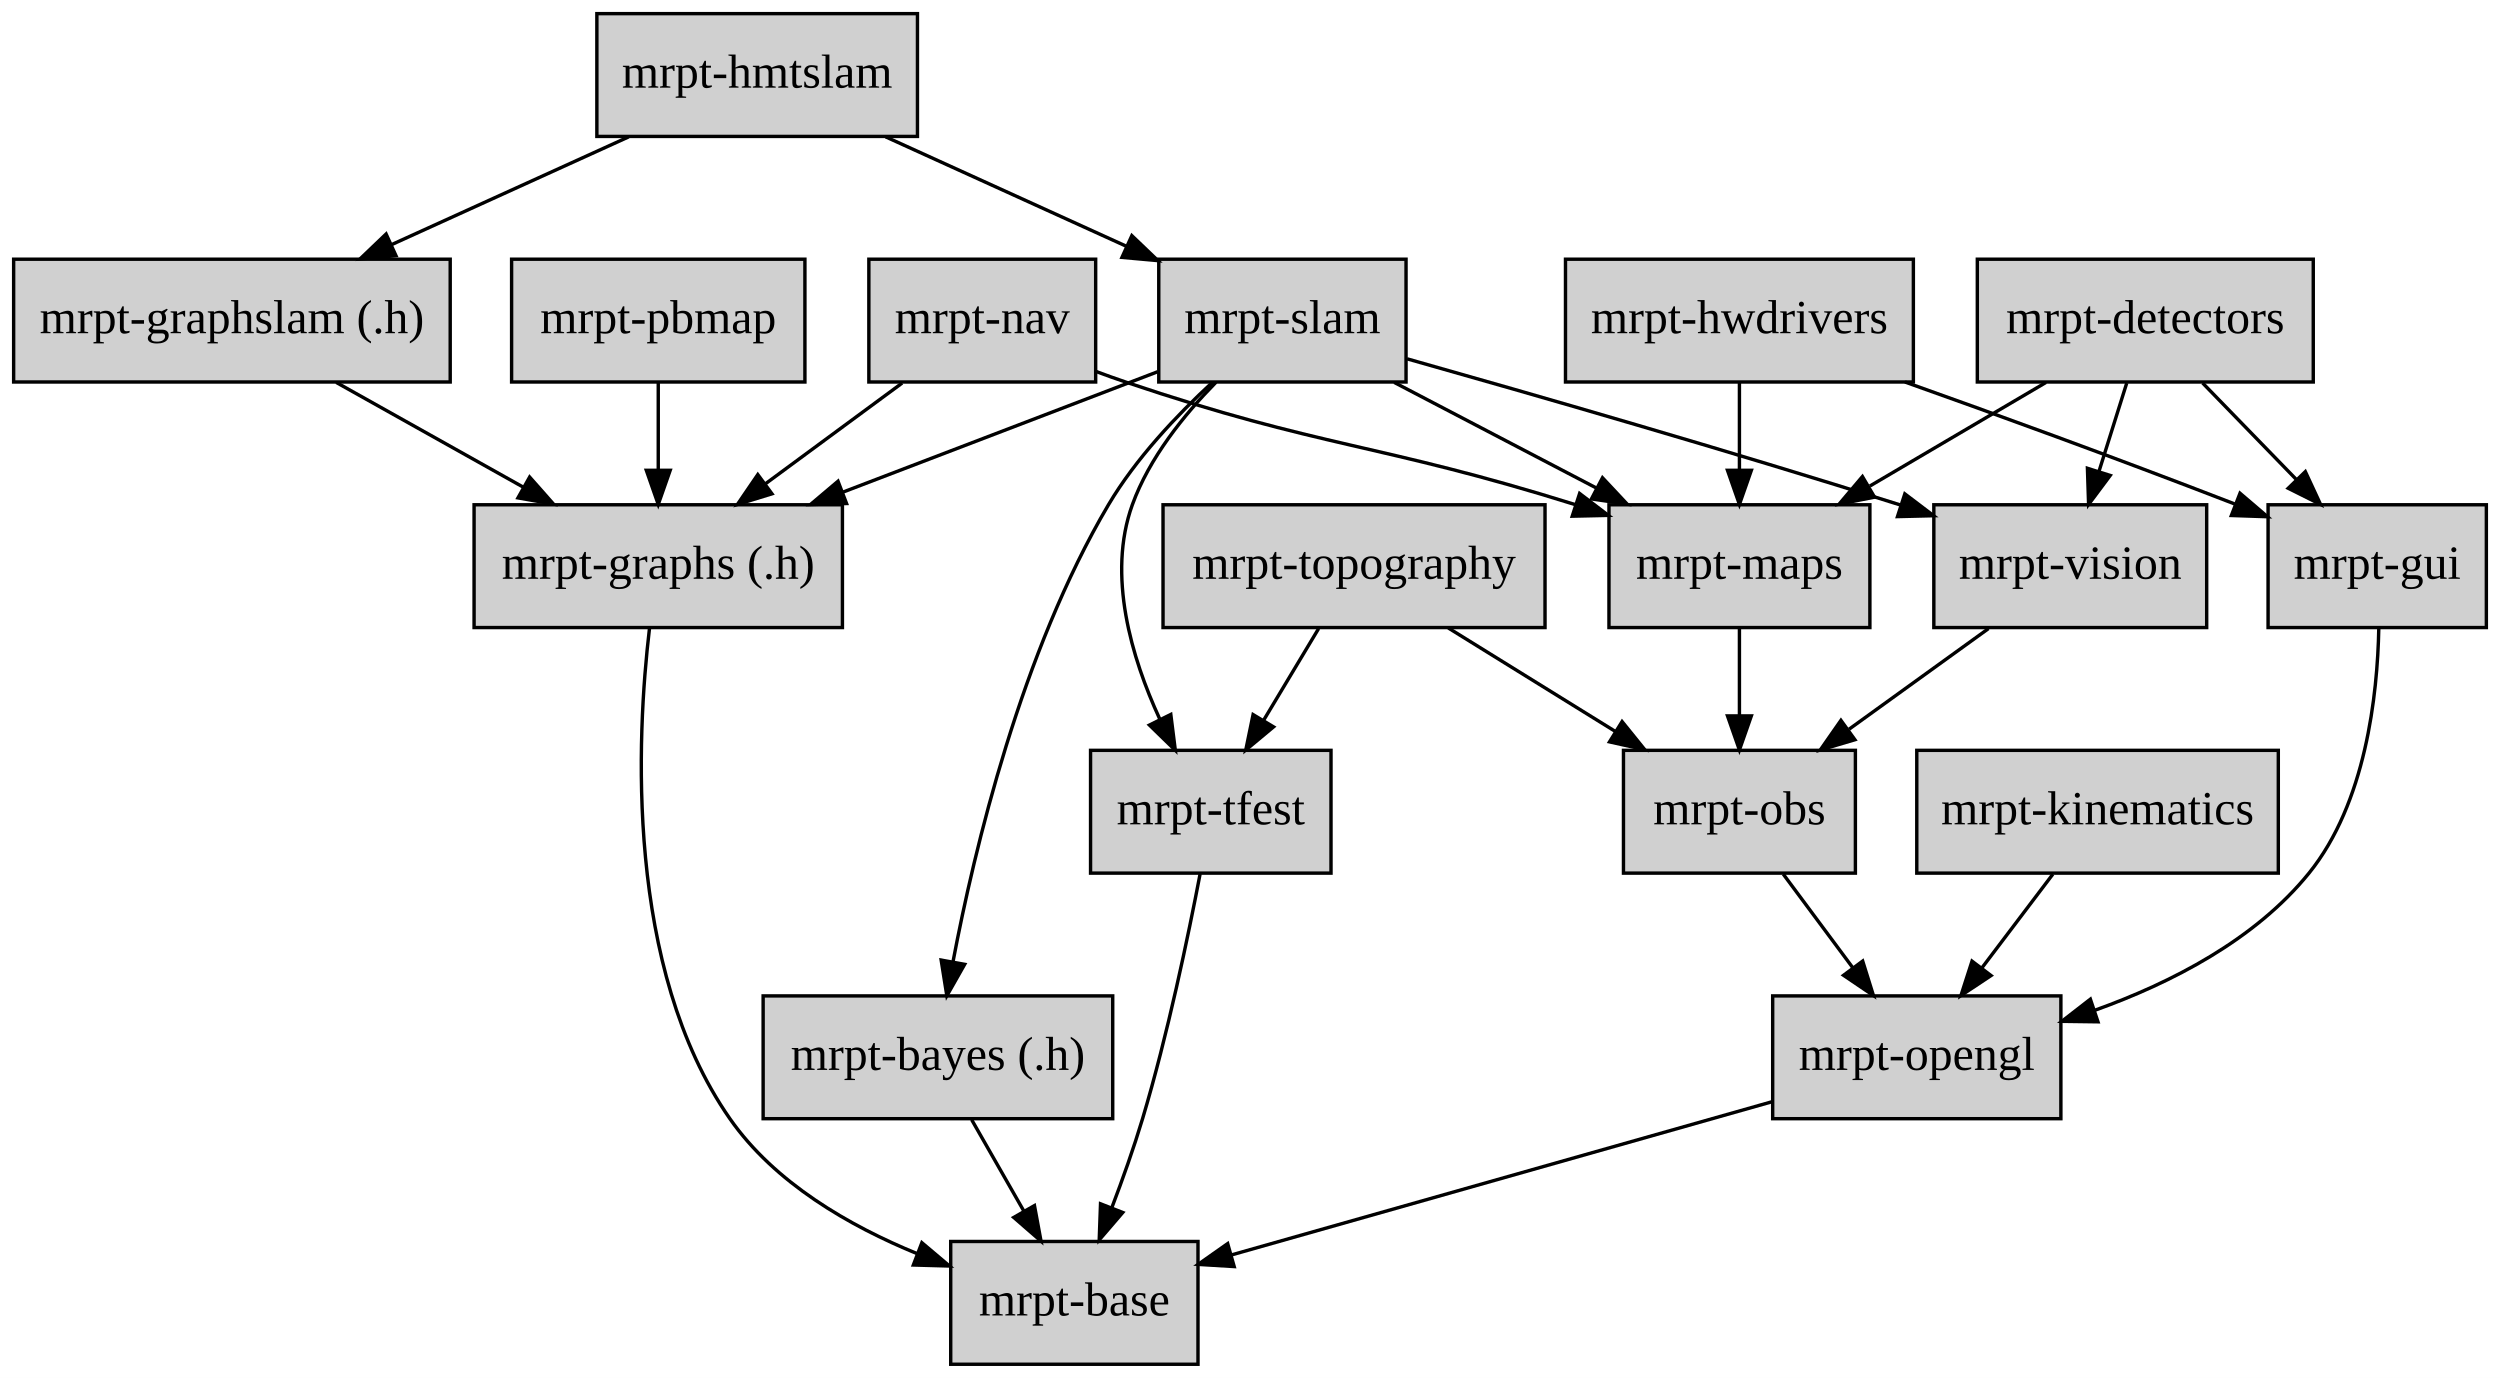
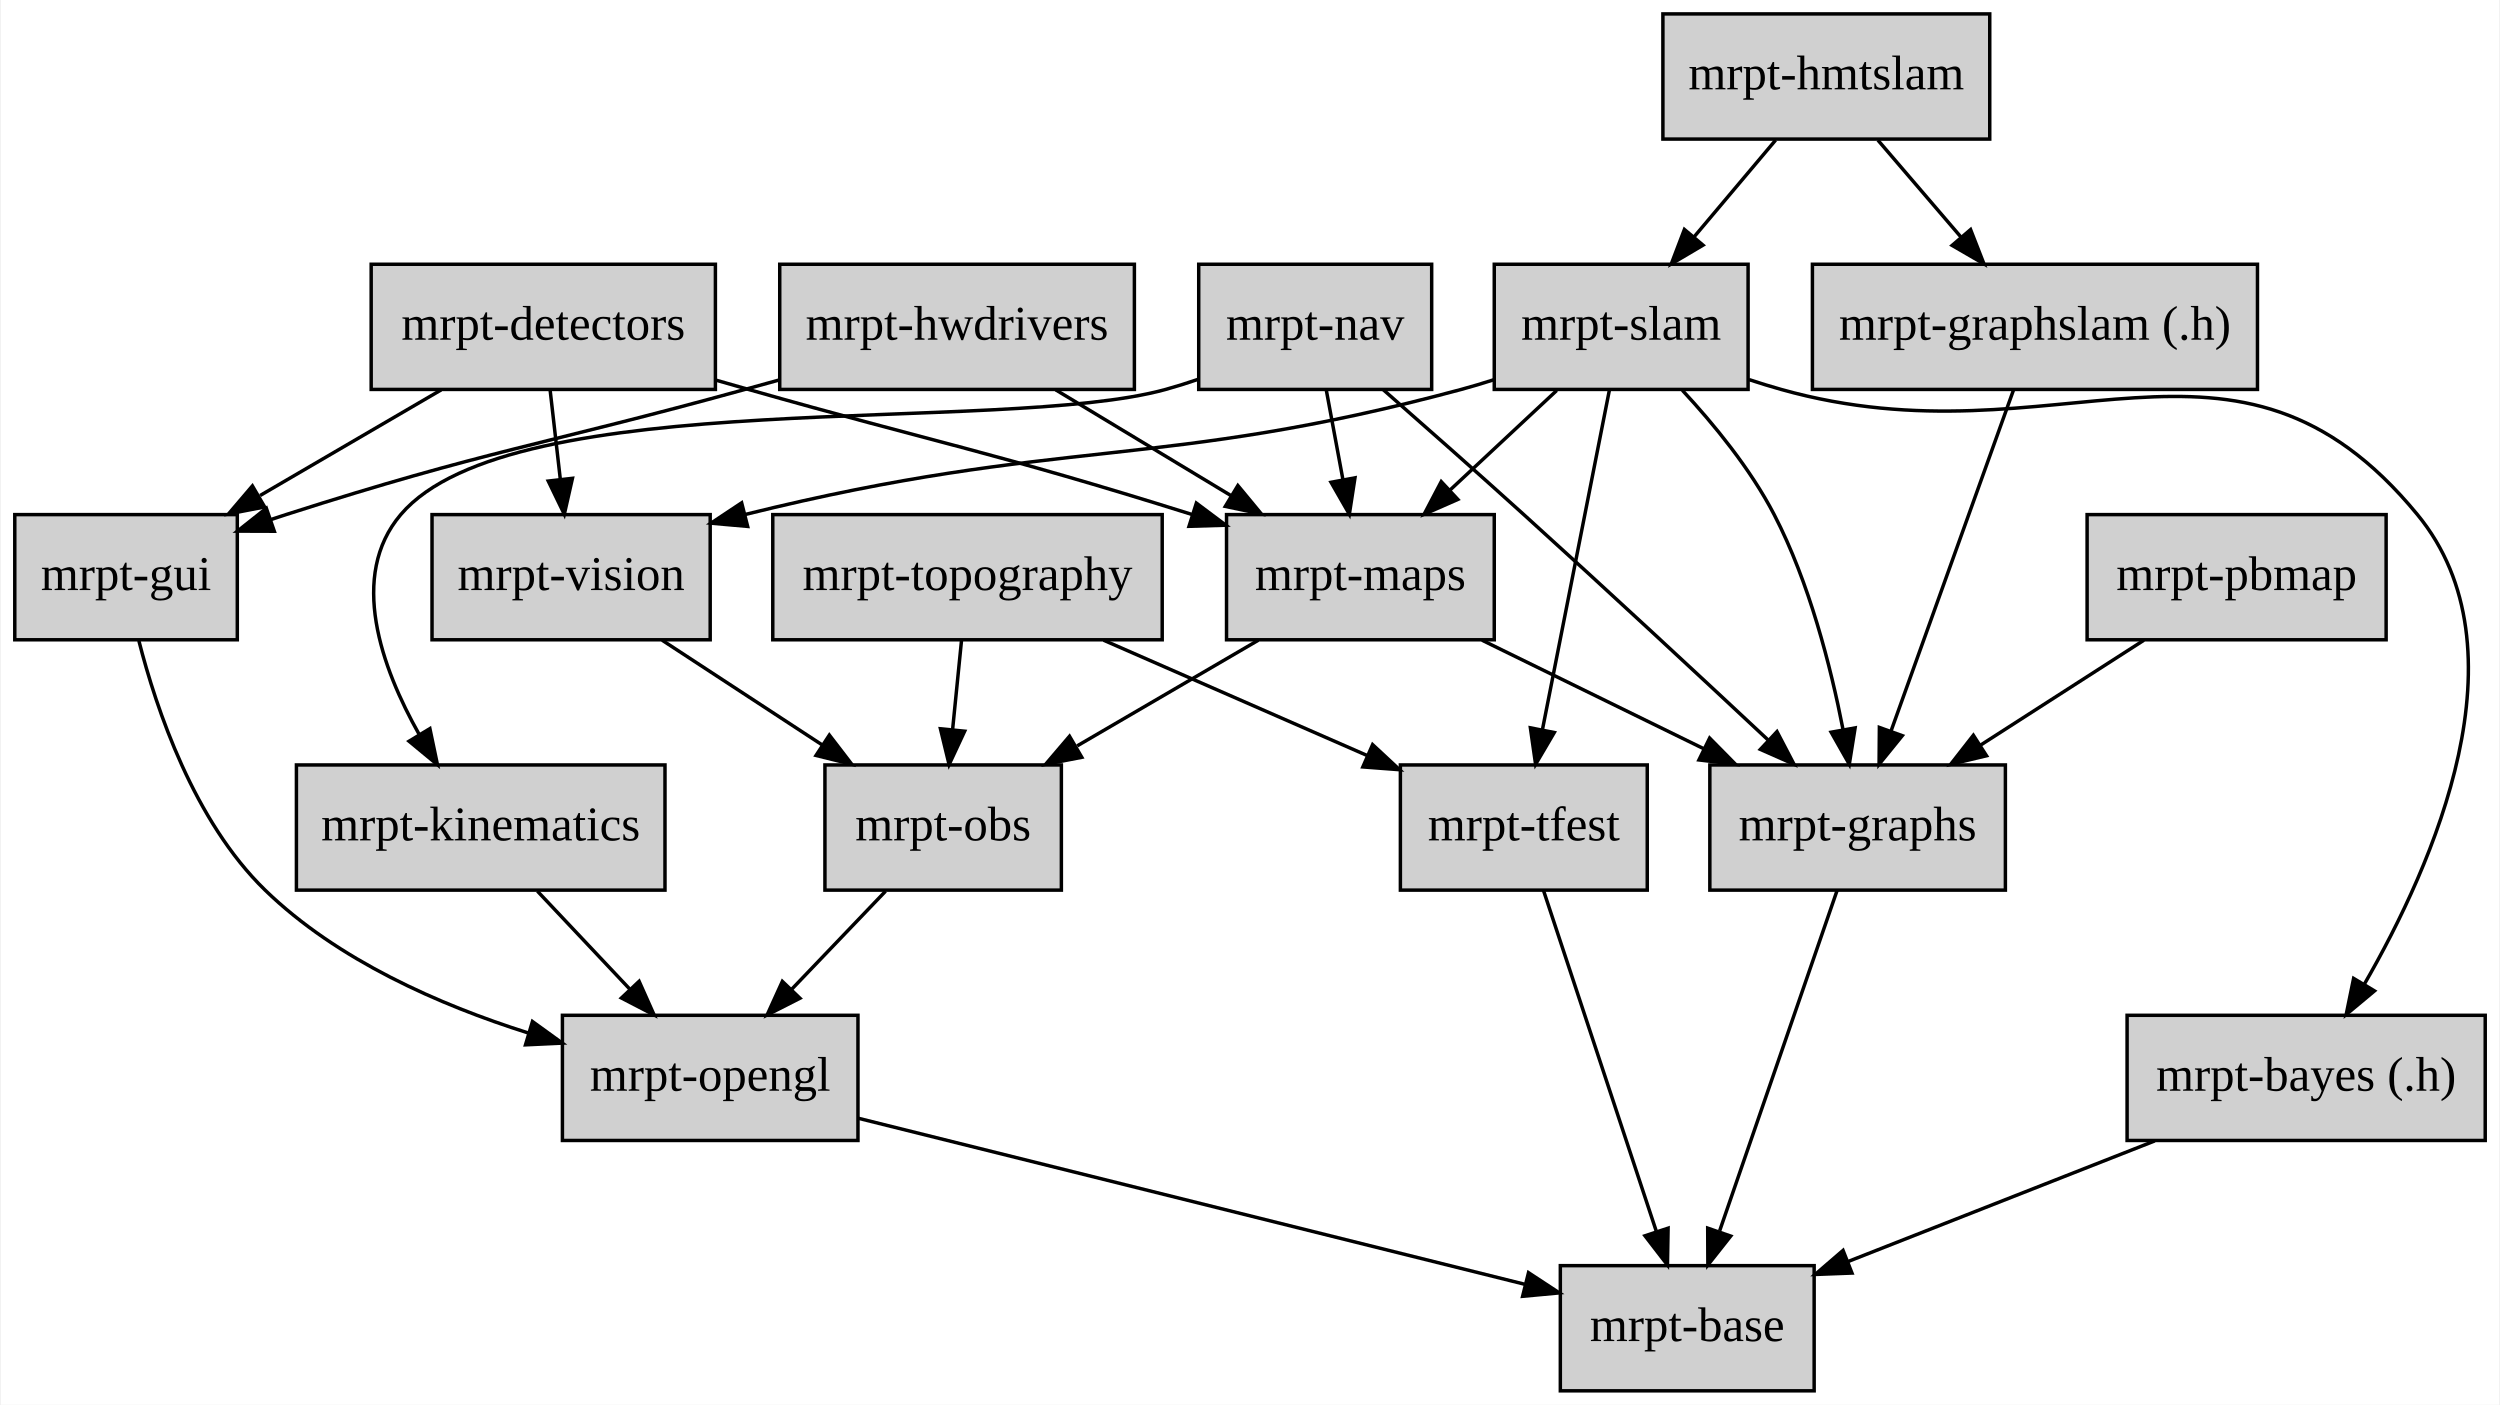
- <svg xmlns="http://www.w3.org/2000/svg" xmlns:xlink="http://www.w3.org/1999/xlink" width="733pt" height="404pt" viewBox="0.00 0.00 733.00 404.00">
+ <svg xmlns="http://www.w3.org/2000/svg" xmlns:xlink="http://www.w3.org/1999/xlink" width="719pt" height="404pt" viewBox="0.00 0.00 718.50 404.00">
  <g id="graph0" class="graph" transform="scale(1 1) rotate(0) translate(4 400)">
-     <polygon fill="white" stroke="none" points="-4,4 -4,-400 729,-400 729,4 -4,4" />
+     <polygon fill="white" stroke="none" points="-4,4 -4,-400 714.5,-400 714.5,4 -4,4" />
    <g id="node1" class="node">
      <g id="a_node1">
        <a xlink:href="group__mrpt__base__grp.html" xlink:title="mrpt-base">
-           <polygon fill="#d0d0d0" stroke="black" points="347.25,-36 274.75,-36 274.75,-0 347.25,-0 347.25,-36" />
-           <text text-anchor="middle" x="311" y="-14.3" font-family="Times New Roman,serif" font-size="14.00">mrpt-base</text>
+           <polygon fill="#d0d0d0" stroke="black" points="517.5,-36 444.5,-36 444.5,-0 517.5,-0 517.5,-36" />
+           <text text-anchor="middle" x="481" y="-14.3" font-family="Times New Roman,serif" font-size="14.00">mrpt-base</text>
        </a>
      </g>
    </g>
    <g id="node2" class="node">
      <g id="a_node2">
-         <a xlink:href="group__mrpt__graphs__grp.html" xlink:title="mrpt-graphs (.h)">
-           <polygon fill="#d0d0d0" stroke="black" points="243,-252 135,-252 135,-216 243,-216 243,-252" />
-           <text text-anchor="middle" x="189" y="-230.3" font-family="Times New Roman,serif" font-size="14.00">mrpt-graphs (.h)</text>
+         <a xlink:href="group__mrpt__graphs__grp.html" xlink:title="mrpt-graphs">
+           <polygon fill="#d0d0d0" stroke="black" points="572.5,-180 487.5,-180 487.5,-144 572.5,-144 572.5,-180" />
+           <text text-anchor="middle" x="530" y="-158.3" font-family="Times New Roman,serif" font-size="14.00">mrpt-graphs</text>
        </a>
      </g>
    </g>
    <g id="edge3" class="edge">
-       <path fill="none" stroke="black" d="M186.421,-215.676C182.679,-184.053 179.218,-116.172 210,-72 223.097,-53.206 244.981,-40.575 265.036,-32.375" />
-       <polygon fill="black" stroke="black" points="266.291,-35.642 274.385,-28.805 263.794,-29.102 266.291,-35.642" />
+       <path fill="none" stroke="black" d="M524.089,-143.871C515.702,-119.564 500.261,-74.819 490.321,-46.013" />
+       <polygon fill="black" stroke="black" points="493.502,-44.501 486.932,-36.189 486.885,-46.784 493.502,-44.501" />
    </g>
    <g id="node3" class="node">
      <g id="a_node3">
        <a xlink:href="group__mrpt__bayes__grp.html" xlink:title="mrpt-bayes (.h)">
-           <polygon fill="#d0d0d0" stroke="black" points="322.25,-108 219.75,-108 219.75,-72 322.25,-72 322.25,-108" />
-           <text text-anchor="middle" x="271" y="-86.3" font-family="Times New Roman,serif" font-size="14.00">mrpt-bayes (.h)</text>
+           <polygon fill="#d0d0d0" stroke="black" points="710.5,-108 607.5,-108 607.5,-72 710.5,-72 710.5,-108" />
+           <text text-anchor="middle" x="659" y="-86.3" font-family="Times New Roman,serif" font-size="14.00">mrpt-bayes (.h)</text>
        </a>
      </g>
    </g>
    <g id="edge5" class="edge">
-       <path fill="none" stroke="black" d="M280.888,-71.697C285.489,-63.644 291.06,-53.895 296.153,-44.982" />
-       <polygon fill="black" stroke="black" points="299.304,-46.523 301.226,-36.104 293.226,-43.05 299.304,-46.523" />
+       <path fill="none" stroke="black" d="M615.456,-71.876C588.665,-61.34 554.36,-47.85 527.108,-37.132" />
+       <polygon fill="black" stroke="black" points="528.374,-33.869 517.786,-33.467 525.812,-40.384 528.374,-33.869" />
    </g>
    <g id="node4" class="node">
      <g id="a_node4">
        <a xlink:href="group__mrpt__opengl__grp.html" xlink:title="mrpt-opengl">
-           <polygon fill="#d0d0d0" stroke="black" points="600.25,-108 515.75,-108 515.75,-72 600.25,-72 600.25,-108" />
-           <text text-anchor="middle" x="558" y="-86.3" font-family="Times New Roman,serif" font-size="14.00">mrpt-opengl</text>
+           <polygon fill="#d0d0d0" stroke="black" points="242.5,-108 157.5,-108 157.5,-72 242.5,-72 242.5,-108" />
+           <text text-anchor="middle" x="200" y="-86.3" font-family="Times New Roman,serif" font-size="14.00">mrpt-opengl</text>
        </a>
      </g>
    </g>
    <g id="edge6" class="edge">
-       <path fill="none" stroke="black" d="M515.539,-76.967C471.427,-64.465 402.618,-44.965 357.177,-32.087" />
-       <polygon fill="black" stroke="black" points="357.864,-28.643 347.288,-29.284 355.955,-35.378 357.864,-28.643" />
+       <path fill="none" stroke="black" d="M242.678,-78.368C294.315,-65.505 380.948,-43.924 434.319,-30.629" />
+       <polygon fill="black" stroke="black" points="435.348,-33.979 444.206,-28.166 433.656,-27.187 435.348,-33.979" />
    </g>
    <g id="node5" class="node">
      <g id="a_node5">
        <a xlink:href="group__mrpt__gui__grp.html" xlink:title="mrpt-gui">
-           <polygon fill="#d0d0d0" stroke="black" points="725,-252 661,-252 661,-216 725,-216 725,-252" />
-           <text text-anchor="middle" x="693" y="-230.3" font-family="Times New Roman,serif" font-size="14.00">mrpt-gui</text>
+           <polygon fill="#d0d0d0" stroke="black" points="64,-252 0,-252 0,-216 64,-216 64,-252" />
+           <text text-anchor="middle" x="32" y="-230.3" font-family="Times New Roman,serif" font-size="14.00">mrpt-gui</text>
        </a>
      </g>
    </g>
    <g id="edge8" class="edge">
-       <path fill="none" stroke="black" d="M693.459,-215.665C693.074,-196.173 689.63,-164.565 673,-144 657.226,-124.494 632.665,-111.846 610.284,-103.819" />
-       <polygon fill="black" stroke="black" points="611.121,-100.408 600.527,-100.552 608.898,-107.046 611.121,-100.408" />
+       <path fill="none" stroke="black" d="M35.691,-215.707C40.733,-195.957 51.578,-163.822 72,-144 92.722,-123.887 122.161,-110.982 147.583,-102.948" />
+       <polygon fill="black" stroke="black" points="148.882,-106.213 157.465,-100.001 146.881,-99.505 148.882,-106.213" />
    </g>
    <g id="node6" class="node">
      <g id="a_node6">
        <a xlink:href="group__mrpt__obs__grp.html" xlink:title="mrpt-obs">
-           <polygon fill="#d0d0d0" stroke="black" points="540,-180 472,-180 472,-144 540,-144 540,-180" />
-           <text text-anchor="middle" x="506" y="-158.3" font-family="Times New Roman,serif" font-size="14.00">mrpt-obs</text>
+           <polygon fill="#d0d0d0" stroke="black" points="301,-180 233,-180 233,-144 301,-144 301,-180" />
+           <text text-anchor="middle" x="267" y="-158.3" font-family="Times New Roman,serif" font-size="14.00">mrpt-obs</text>
        </a>
      </g>
    </g>
    <g id="edge7" class="edge">
-       <path fill="none" stroke="black" d="M518.854,-143.697C525.025,-135.389 532.537,-125.277 539.324,-116.141" />
-       <polygon fill="black" stroke="black" points="542.14,-118.219 545.294,-108.104 536.521,-114.045 542.14,-118.219" />
+       <path fill="none" stroke="black" d="M250.438,-143.697C242.325,-135.22 232.412,-124.864 223.529,-115.583" />
+       <polygon fill="black" stroke="black" points="225.814,-112.908 216.371,-108.104 220.757,-117.749 225.814,-112.908" />
    </g>
    <g id="node7" class="node">
      <g id="a_node7">
        <a xlink:href="group__mrpt__hwdrivers__grp.html" xlink:title="mrpt-hwdrivers">
-           <polygon fill="#d0d0d0" stroke="black" points="557,-324 455,-324 455,-288 557,-288 557,-324" />
-           <text text-anchor="middle" x="506" y="-302.3" font-family="Times New Roman,serif" font-size="14.00">mrpt-hwdrivers</text>
+           <polygon fill="#d0d0d0" stroke="black" points="322,-324 220,-324 220,-288 322,-288 322,-324" />
+           <text text-anchor="middle" x="271" y="-302.3" font-family="Times New Roman,serif" font-size="14.00">mrpt-hwdrivers</text>
        </a>
      </g>
    </g>
    <g id="edge9" class="edge">
-       <path fill="none" stroke="black" d="M554.538,-287.995C580.816,-278.648 614.024,-266.61 651.271,-252.212" />
-       <polygon fill="black" stroke="black" points="652.772,-255.383 660.826,-248.5 650.237,-248.858 652.772,-255.383" />
+       <path fill="none" stroke="black" d="M219.751,-290.695C216.452,-289.781 213.18,-288.877 210,-288 151.378,-271.838 135.908,-270.558 78,-252 76.581,-251.545 75.141,-251.073 73.69,-250.589" />
+       <polygon fill="black" stroke="black" points="74.641,-247.214 64.046,-247.251 72.351,-253.829 74.641,-247.214" />
    </g>
    <g id="node9" class="node">
      <g id="a_node9">
        <a xlink:href="group__mrpt__maps__grp.html" xlink:title="mrpt-maps">
-           <polygon fill="#d0d0d0" stroke="black" points="544.25,-252 467.75,-252 467.75,-216 544.25,-216 544.25,-252" />
-           <text text-anchor="middle" x="506" y="-230.3" font-family="Times New Roman,serif" font-size="14.00">mrpt-maps</text>
+           <polygon fill="#d0d0d0" stroke="black" points="425.5,-252 348.5,-252 348.5,-216 425.5,-216 425.5,-252" />
+           <text text-anchor="middle" x="387" y="-230.3" font-family="Times New Roman,serif" font-size="14.00">mrpt-maps</text>
        </a>
      </g>
    </g>
    <g id="edge10" class="edge">
-       <path fill="none" stroke="black" d="M506,-287.697C506,-279.983 506,-270.712 506,-262.112" />
-       <polygon fill="black" stroke="black" points="509.5,-262.104 506,-252.104 502.5,-262.104 509.5,-262.104" />
+       <path fill="none" stroke="black" d="M299.377,-287.876C314.544,-278.724 333.405,-267.342 349.739,-257.485" />
+       <polygon fill="black" stroke="black" points="351.761,-260.353 358.514,-252.19 348.144,-254.36 351.761,-260.353" />
    </g>
    <g id="node8" class="node">
      <g id="a_node8">
        <a xlink:href="group__mrpt__topography__grp.html" xlink:title="mrpt-topography">
-           <polygon fill="#d0d0d0" stroke="black" points="449,-252 337,-252 337,-216 449,-216 449,-252" />
-           <text text-anchor="middle" x="393" y="-230.3" font-family="Times New Roman,serif" font-size="14.00">mrpt-topography</text>
+           <polygon fill="#d0d0d0" stroke="black" points="330,-252 218,-252 218,-216 330,-216 330,-252" />
+           <text text-anchor="middle" x="274" y="-230.3" font-family="Times New Roman,serif" font-size="14.00">mrpt-topography</text>
        </a>
      </g>
    </g>
    <g id="edge11" class="edge">
-       <path fill="none" stroke="black" d="M420.643,-215.876C435.418,-206.724 453.791,-195.342 469.703,-185.485" />
-       <polygon fill="black" stroke="black" points="471.593,-188.431 478.251,-180.19 467.907,-182.481 471.593,-188.431" />
+       <path fill="none" stroke="black" d="M272.27,-215.697C271.498,-207.983 270.571,-198.712 269.711,-190.112" />
+       <polygon fill="black" stroke="black" points="273.188,-189.706 268.71,-180.104 266.223,-190.403 273.188,-189.706" />
    </g>
    <g id="node11" class="node">
      <g id="a_node11">
        <a xlink:href="group__mrpt__tfest__grp.html" xlink:title="mrpt-tfest">
-           <polygon fill="#d0d0d0" stroke="black" points="386.25,-180 315.75,-180 315.75,-144 386.25,-144 386.25,-180" />
-           <text text-anchor="middle" x="351" y="-158.3" font-family="Times New Roman,serif" font-size="14.00">mrpt-tfest</text>
+           <polygon fill="#d0d0d0" stroke="black" points="469.5,-180 398.5,-180 398.5,-144 469.5,-144 469.5,-180" />
+           <text text-anchor="middle" x="434" y="-158.3" font-family="Times New Roman,serif" font-size="14.00">mrpt-tfest</text>
        </a>
      </g>
    </g>
    <g id="edge12" class="edge">
-       <path fill="none" stroke="black" d="M382.618,-215.697C377.735,-207.559 371.813,-197.689 366.421,-188.701" />
-       <polygon fill="black" stroke="black" points="369.409,-186.879 361.263,-180.104 363.406,-190.48 369.409,-186.879" />
+       <path fill="none" stroke="black" d="M313.14,-215.876C336.091,-205.835 365.174,-193.112 389.059,-182.662" />
+       <polygon fill="black" stroke="black" points="390.511,-185.847 398.269,-178.632 387.705,-179.434 390.511,-185.847" />
+     </g>
+     <g id="edge15" class="edge">
+       <path fill="none" stroke="black" d="M421.982,-215.876C441.198,-206.469 465.226,-194.708 485.737,-184.667" />
+       <polygon fill="black" stroke="black" points="487.441,-187.73 494.884,-180.19 484.363,-181.443 487.441,-187.73" />
    </g>
    <g id="edge14" class="edge">
-       <path fill="none" stroke="black" d="M506,-215.697C506,-207.983 506,-198.712 506,-190.112" />
-       <polygon fill="black" stroke="black" points="509.5,-190.104 506,-180.104 502.5,-190.104 509.5,-190.104" />
+       <path fill="none" stroke="black" d="M357.645,-215.876C341.955,-206.724 322.443,-195.342 305.546,-185.485" />
+       <polygon fill="black" stroke="black" points="306.87,-182.205 296.468,-180.19 303.342,-188.252 306.87,-182.205" />
    </g>
    <g id="node10" class="node">
      <g id="a_node10">
        <a xlink:href="group__mrpt__vision__grp.html" xlink:title="mrpt-vision">
-           <polygon fill="#d0d0d0" stroke="black" points="643,-252 563,-252 563,-216 643,-216 643,-252" />
-           <text text-anchor="middle" x="603" y="-230.3" font-family="Times New Roman,serif" font-size="14.00">mrpt-vision</text>
+           <polygon fill="#d0d0d0" stroke="black" points="200,-252 120,-252 120,-216 200,-216 200,-252" />
+           <text text-anchor="middle" x="160" y="-230.3" font-family="Times New Roman,serif" font-size="14.00">mrpt-vision</text>
        </a>
      </g>
    </g>
    <g id="edge13" class="edge">
-       <path fill="none" stroke="black" d="M579.022,-215.697C566.689,-206.796 551.484,-195.823 538.147,-186.199" />
-       <polygon fill="black" stroke="black" points="539.859,-183.118 529.702,-180.104 535.763,-188.794 539.859,-183.118" />
+       <path fill="none" stroke="black" d="M186.175,-215.876C200.036,-206.808 217.241,-195.552 232.211,-185.759" />
+       <polygon fill="black" stroke="black" points="234.272,-188.593 240.724,-180.19 230.44,-182.735 234.272,-188.593" />
    </g>
    <g id="edge4" class="edge">
-       <path fill="none" stroke="black" d="M347.867,-143.754C344.414,-125.689 338.359,-96.577 331,-72 328.433,-63.426 325.164,-54.251 322.016,-45.985" />
-       <polygon fill="black" stroke="black" points="325.191,-44.496 318.292,-36.455 318.672,-47.044 325.191,-44.496" />
+       <path fill="none" stroke="black" d="M439.669,-143.871C447.715,-119.564 462.525,-74.819 472.059,-46.013" />
+       <polygon fill="black" stroke="black" points="475.491,-46.783 475.311,-36.189 468.846,-44.583 475.491,-46.783" />
    </g>
    <g id="node12" class="node">
      <g id="a_node12">
        <a xlink:href="group__mrpt__slam__grp.html" xlink:title="mrpt-slam">
-           <polygon fill="#d0d0d0" stroke="black" points="408.25,-324 335.75,-324 335.75,-288 408.25,-288 408.25,-324" />
-           <text text-anchor="middle" x="372" y="-302.3" font-family="Times New Roman,serif" font-size="14.00">mrpt-slam</text>
-         </a>
-       </g>
+           <polygon fill="#d0d0d0" stroke="black" points="498.5,-324 425.5,-324 425.5,-288 498.5,-288 498.5,-324" />
+           <text text-anchor="middle" x="462" y="-302.3" font-family="Times New Roman,serif" font-size="14.00">mrpt-slam</text>
+         </a>
+       </g>
+     </g>
+     <g id="edge20" class="edge">
+       <path fill="none" stroke="black" d="M479.589,-287.76C488.64,-278.012 499.177,-265.166 506,-252 516.095,-232.521 522.261,-208.381 525.81,-190.158" />
+       <polygon fill="black" stroke="black" points="529.277,-190.656 527.608,-180.193 522.388,-189.413 529.277,-190.656" />
    </g>
    <g id="edge19" class="edge">
-       <path fill="none" stroke="black" d="M335.407,-291.003C308.96,-280.886 272.8,-267.055 243.035,-255.669" />
-       <polygon fill="black" stroke="black" points="244.206,-252.37 233.616,-252.066 241.706,-258.908 244.206,-252.37" />
+       <path fill="none" stroke="black" d="M498.737,-290.835C501.851,-289.814 504.967,-288.853 508,-288 587.797,-265.561 638.346,-316.021 691,-252 722.905,-213.207 695.71,-151.516 675.671,-116.845" />
+       <polygon fill="black" stroke="black" points="678.655,-115.016 670.517,-108.233 672.649,-118.611 678.655,-115.016" />
+     </g>
+     <g id="edge16" class="edge">
+       <path fill="none" stroke="black" d="M443.461,-287.697C434.197,-279.05 422.838,-268.449 412.743,-259.027" />
+       <polygon fill="black" stroke="black" points="415.025,-256.369 405.326,-252.104 410.249,-261.486 415.025,-256.369" />
+     </g>
+     <g id="edge17" class="edge">
+       <path fill="none" stroke="black" d="M425.283,-290.761C422.165,-289.757 419.042,-288.819 416,-288 328.914,-264.545 301.288,-274.625 210.14,-252.054" />
+       <polygon fill="black" stroke="black" points="210.773,-248.603 200.218,-249.532 209.048,-255.388 210.773,-248.603" />
    </g>
    <g id="edge18" class="edge">
-       <path fill="none" stroke="black" d="M351.476,-287.898C341.075,-278.286 328.99,-265.523 321,-252 295.475,-208.798 281.713,-151.251 275.407,-117.95" />
-       <polygon fill="black" stroke="black" points="278.839,-117.257 273.616,-108.039 271.95,-118.502 278.839,-117.257" />
-     </g>
-     <g id="edge15" class="edge">
-       <path fill="none" stroke="black" d="M404.78,-287.876C422.625,-278.554 444.897,-266.919 464.003,-256.939" />
-       <polygon fill="black" stroke="black" points="465.851,-259.922 473.094,-252.19 462.61,-253.718 465.851,-259.922" />
-     </g>
-     <g id="edge16" class="edge">
-       <path fill="none" stroke="black" d="M408.541,-294.798C445.198,-284.446 503.206,-267.747 553,-252 553.101,-251.968 553.202,-251.936 553.304,-251.904" />
-       <polygon fill="black" stroke="black" points="554.494,-255.198 562.933,-248.792 552.341,-248.537 554.494,-255.198" />
-     </g>
-     <g id="edge17" class="edge">
-       <path fill="none" stroke="black" d="M352.526,-287.918C343.179,-278.403 332.954,-265.723 328,-252 320.547,-231.355 327.74,-207.206 335.994,-189.275" />
-       <polygon fill="black" stroke="black" points="339.28,-190.528 340.602,-180.016 333.013,-187.409 339.28,-190.528" />
+       <path fill="none" stroke="black" d="M458.623,-287.871C453.829,-263.564 445.007,-218.819 439.327,-190.013" />
+       <polygon fill="black" stroke="black" points="442.758,-189.323 437.389,-180.189 435.89,-190.677 442.758,-189.323" />
    </g>
    <g id="node13" class="node">
      <g id="a_node13">
        <a xlink:href="group__mrpt__graphslam__grp.html" xlink:title="mrpt-graphslam (.h)">
-           <polygon fill="#d0d0d0" stroke="black" points="128,-324 0,-324 0,-288 128,-288 128,-324" />
-           <text text-anchor="middle" x="64" y="-302.3" font-family="Times New Roman,serif" font-size="14.00">mrpt-graphslam (.h)</text>
-         </a>
-       </g>
-     </g>
-     <g id="edge20" class="edge">
-       <path fill="none" stroke="black" d="M94.578,-287.876C111.074,-278.639 131.624,-267.131 149.336,-257.212" />
-       <polygon fill="black" stroke="black" points="151.289,-260.13 158.304,-252.19 147.869,-254.022 151.289,-260.13" />
+           <polygon fill="#d0d0d0" stroke="black" points="645,-324 517,-324 517,-288 645,-288 645,-324" />
+           <text text-anchor="middle" x="581" y="-302.3" font-family="Times New Roman,serif" font-size="14.00">mrpt-graphslam (.h)</text>
+         </a>
+       </g>
+     </g>
+     <g id="edge21" class="edge">
+       <path fill="none" stroke="black" d="M574.848,-287.871C566.08,-263.457 549.906,-218.426 539.566,-189.635" />
+       <polygon fill="black" stroke="black" points="542.848,-188.418 536.174,-180.189 536.26,-190.784 542.848,-188.418" />
    </g>
    <g id="node14" class="node">
      <g id="a_node14">
        <a xlink:href="group__mrpt__hmtslam__grp.html" xlink:title="mrpt-hmtslam">
-           <polygon fill="#d0d0d0" stroke="black" points="265,-396 171,-396 171,-360 265,-360 265,-396" />
-           <text text-anchor="middle" x="218" y="-374.3" font-family="Times New Roman,serif" font-size="14.00">mrpt-hmtslam</text>
-         </a>
-       </g>
-     </g>
-     <g id="edge24" class="edge">
-       <path fill="none" stroke="black" d="M255.673,-359.876C276.943,-350.208 303.688,-338.051 326.168,-327.833" />
-       <polygon fill="black" stroke="black" points="327.857,-330.91 335.513,-323.585 324.961,-324.537 327.857,-330.91" />
+           <polygon fill="#d0d0d0" stroke="black" points="568,-396 474,-396 474,-360 568,-360 568,-396" />
+           <text text-anchor="middle" x="521" y="-374.3" font-family="Times New Roman,serif" font-size="14.00">mrpt-hmtslam</text>
+         </a>
+       </g>
    </g>
    <g id="edge25" class="edge">
-       <path fill="none" stroke="black" d="M180.327,-359.876C159.368,-350.349 133.095,-338.407 110.823,-328.283" />
-       <polygon fill="black" stroke="black" points="112.102,-325.02 101.55,-324.068 109.206,-331.393 112.102,-325.02" />
+       <path fill="none" stroke="black" d="M506.416,-359.697C499.342,-351.305 490.717,-341.07 482.955,-331.861" />
+       <polygon fill="black" stroke="black" points="485.537,-329.495 476.417,-324.104 480.185,-334.006 485.537,-329.495" />
+     </g>
+     <g id="edge26" class="edge">
+       <path fill="none" stroke="black" d="M535.831,-359.697C543.025,-351.305 551.797,-341.07 559.69,-331.861" />
+       <polygon fill="black" stroke="black" points="562.489,-333.975 566.339,-324.104 557.174,-329.419 562.489,-333.975" />
    </g>
    <g id="node15" class="node">
      <g id="a_node15">
        <a xlink:href="group__mrpt__nav__grp.html" xlink:title="mrpt-nav">
-           <polygon fill="#d0d0d0" stroke="black" points="317.25,-324 250.75,-324 250.75,-288 317.25,-288 317.25,-324" />
-           <text text-anchor="middle" x="284" y="-302.3" font-family="Times New Roman,serif" font-size="14.00">mrpt-nav</text>
-         </a>
-       </g>
+           <polygon fill="#d0d0d0" stroke="black" points="407.5,-324 340.5,-324 340.5,-288 407.5,-288 407.5,-324" />
+           <text text-anchor="middle" x="374" y="-302.3" font-family="Times New Roman,serif" font-size="14.00">mrpt-nav</text>
+         </a>
+       </g>
+     </g>
+     <g id="edge28" class="edge">
+       <path fill="none" stroke="black" d="M393.561,-287.932C405.34,-277.602 420.603,-264.124 434,-252 457.993,-230.287 484.994,-205.195 504.234,-187.2" />
+       <polygon fill="black" stroke="black" points="506.81,-189.584 511.717,-180.194 502.025,-184.474 506.81,-189.584" />
    </g>
    <g id="edge27" class="edge">
-       <path fill="none" stroke="black" d="M260.517,-287.697C248.437,-278.796 233.546,-267.823 220.484,-258.199" />
-       <polygon fill="black" stroke="black" points="222.34,-255.219 212.213,-252.104 218.187,-260.854 222.34,-255.219" />
-     </g>
-     <g id="edge26" class="edge">
-       <path fill="none" stroke="black" d="M317.337,-291.092C320.251,-290.002 323.168,-288.956 326,-288 383.618,-268.558 399.967,-270.163 458,-252 458.098,-251.969 458.195,-251.939 458.293,-251.908" />
-       <polygon fill="black" stroke="black" points="459.143,-255.312 467.572,-248.892 456.98,-248.655 459.143,-255.312" />
+       <path fill="none" stroke="black" d="M377.213,-287.697C378.646,-279.983 380.368,-270.712 381.965,-262.112" />
+       <polygon fill="black" stroke="black" points="385.439,-262.575 383.823,-252.104 378.556,-261.297 385.439,-262.575" />
+     </g>
+     <g id="node17" class="node">
+       <g id="a_node17">
+         <a xlink:href="group__mrpt__kinematics__grp.html" xlink:title="mrpt-kinematics">
+           <polygon fill="#d0d0d0" stroke="black" points="187,-180 81,-180 81,-144 187,-144 187,-180" />
+           <text text-anchor="middle" x="134" y="-158.3" font-family="Times New Roman,serif" font-size="14.00">mrpt-kinematics</text>
+         </a>
+       </g>
+     </g>
+     <g id="edge29" class="edge">
+       <path fill="none" stroke="black" d="M340.432,-290.94C337.273,-289.857 334.095,-288.854 331,-288 283.247,-274.818 143.077,-289.752 111,-252 96.013,-234.362 105.389,-208.144 116.334,-188.728" />
+       <polygon fill="black" stroke="black" points="119.385,-190.446 121.561,-180.077 113.394,-186.826 119.385,-190.446" />
    </g>
    <g id="node16" class="node">
      <g id="a_node16">
        <a xlink:href="group__mrpt__detectors__grp.html" xlink:title="mrpt-detectors">
-           <polygon fill="#d0d0d0" stroke="black" points="674.25,-324 575.75,-324 575.75,-288 674.25,-288 674.25,-324" />
-           <text text-anchor="middle" x="625" y="-302.3" font-family="Times New Roman,serif" font-size="14.00">mrpt-detectors</text>
-         </a>
-       </g>
+           <polygon fill="#d0d0d0" stroke="black" points="201.5,-324 102.5,-324 102.5,-288 201.5,-288 201.5,-324" />
+           <text text-anchor="middle" x="152" y="-302.3" font-family="Times New Roman,serif" font-size="14.00">mrpt-detectors</text>
+         </a>
+       </g>
+     </g>
+     <g id="edge24" class="edge">
+       <path fill="none" stroke="black" d="M122.645,-287.876C106.955,-278.724 87.443,-267.342 70.546,-257.485" />
+       <polygon fill="black" stroke="black" points="71.87,-254.205 61.468,-252.19 68.342,-260.252 71.87,-254.205" />
    </g>
    <g id="edge23" class="edge">
-       <path fill="none" stroke="black" d="M641.809,-287.697C650.126,-279.135 660.305,-268.656 669.39,-259.304" />
-       <polygon fill="black" stroke="black" points="671.927,-261.716 676.384,-252.104 666.906,-256.838 671.927,-261.716" />
+       <path fill="none" stroke="black" d="M201.568,-290.693C204.759,-289.779 207.924,-288.876 211,-288 264.951,-272.641 281.057,-270.109 338.684,-251.998" />
+       <polygon fill="black" stroke="black" points="339.824,-255.308 348.302,-248.953 337.712,-248.635 339.824,-255.308" />
    </g>
    <g id="edge22" class="edge">
-       <path fill="none" stroke="black" d="M595.889,-287.876C580.33,-278.724 560.981,-267.342 544.224,-257.485" />
-       <polygon fill="black" stroke="black" points="545.617,-254.243 535.223,-252.19 542.067,-260.277 545.617,-254.243" />
-     </g>
-     <g id="edge21" class="edge">
-       <path fill="none" stroke="black" d="M619.562,-287.697C617.111,-279.898 614.16,-270.509 611.432,-261.829" />
-       <polygon fill="black" stroke="black" points="614.713,-260.595 608.376,-252.104 608.035,-262.694 614.713,-260.595" />
-     </g>
-     <g id="node17" class="node">
-       <g id="a_node17">
-         <a xlink:href="group__mrpt__kinematics__grp.html" xlink:title="mrpt-kinematics">
-           <polygon fill="#d0d0d0" stroke="black" points="664,-180 558,-180 558,-144 664,-144 664,-180" />
-           <text text-anchor="middle" x="611" y="-158.3" font-family="Times New Roman,serif" font-size="14.00">mrpt-kinematics</text>
-         </a>
-       </g>
+       <path fill="none" stroke="black" d="M153.978,-287.697C154.859,-279.983 155.919,-270.712 156.901,-262.112" />
+       <polygon fill="black" stroke="black" points="160.387,-262.437 158.045,-252.104 153.432,-261.642 160.387,-262.437" />
    </g>
    <g id="edge2" class="edge">
-       <path fill="none" stroke="black" d="M597.899,-143.697C591.609,-135.389 583.953,-125.277 577.035,-116.141" />
-       <polygon fill="black" stroke="black" points="579.777,-113.964 570.95,-108.104 574.196,-118.19 579.777,-113.964" />
+       <path fill="none" stroke="black" d="M150.315,-143.697C158.307,-135.22 168.072,-124.864 176.822,-115.583" />
+       <polygon fill="black" stroke="black" points="179.559,-117.781 183.873,-108.104 174.466,-112.979 179.559,-117.781" />
    </g>
    <g id="node18" class="node">
      <g id="a_node18">
        <a xlink:href="group__mrpt__pbmap__grp.html" xlink:title="mrpt-pbmap">
-           <polygon fill="#d0d0d0" stroke="black" points="232,-324 146,-324 146,-288 232,-288 232,-324" />
-           <text text-anchor="middle" x="189" y="-302.3" font-family="Times New Roman,serif" font-size="14.00">mrpt-pbmap</text>
+           <polygon fill="#d0d0d0" stroke="black" points="682,-252 596,-252 596,-216 682,-216 682,-252" />
+           <text text-anchor="middle" x="639" y="-230.3" font-family="Times New Roman,serif" font-size="14.00">mrpt-pbmap</text>
        </a>
      </g>
    </g>
    <g id="edge1" class="edge">
-       <path fill="none" stroke="black" d="M189,-287.697C189,-279.983 189,-270.712 189,-262.112" />
-       <polygon fill="black" stroke="black" points="192.5,-262.104 189,-252.104 185.5,-262.104 192.5,-262.104" />
+       <path fill="none" stroke="black" d="M612.336,-215.876C598.216,-206.808 580.689,-195.552 565.439,-185.759" />
+       <polygon fill="black" stroke="black" points="567.073,-182.648 556.767,-180.19 563.29,-188.538 567.073,-182.648" />
    </g>
  </g>
</svg>
